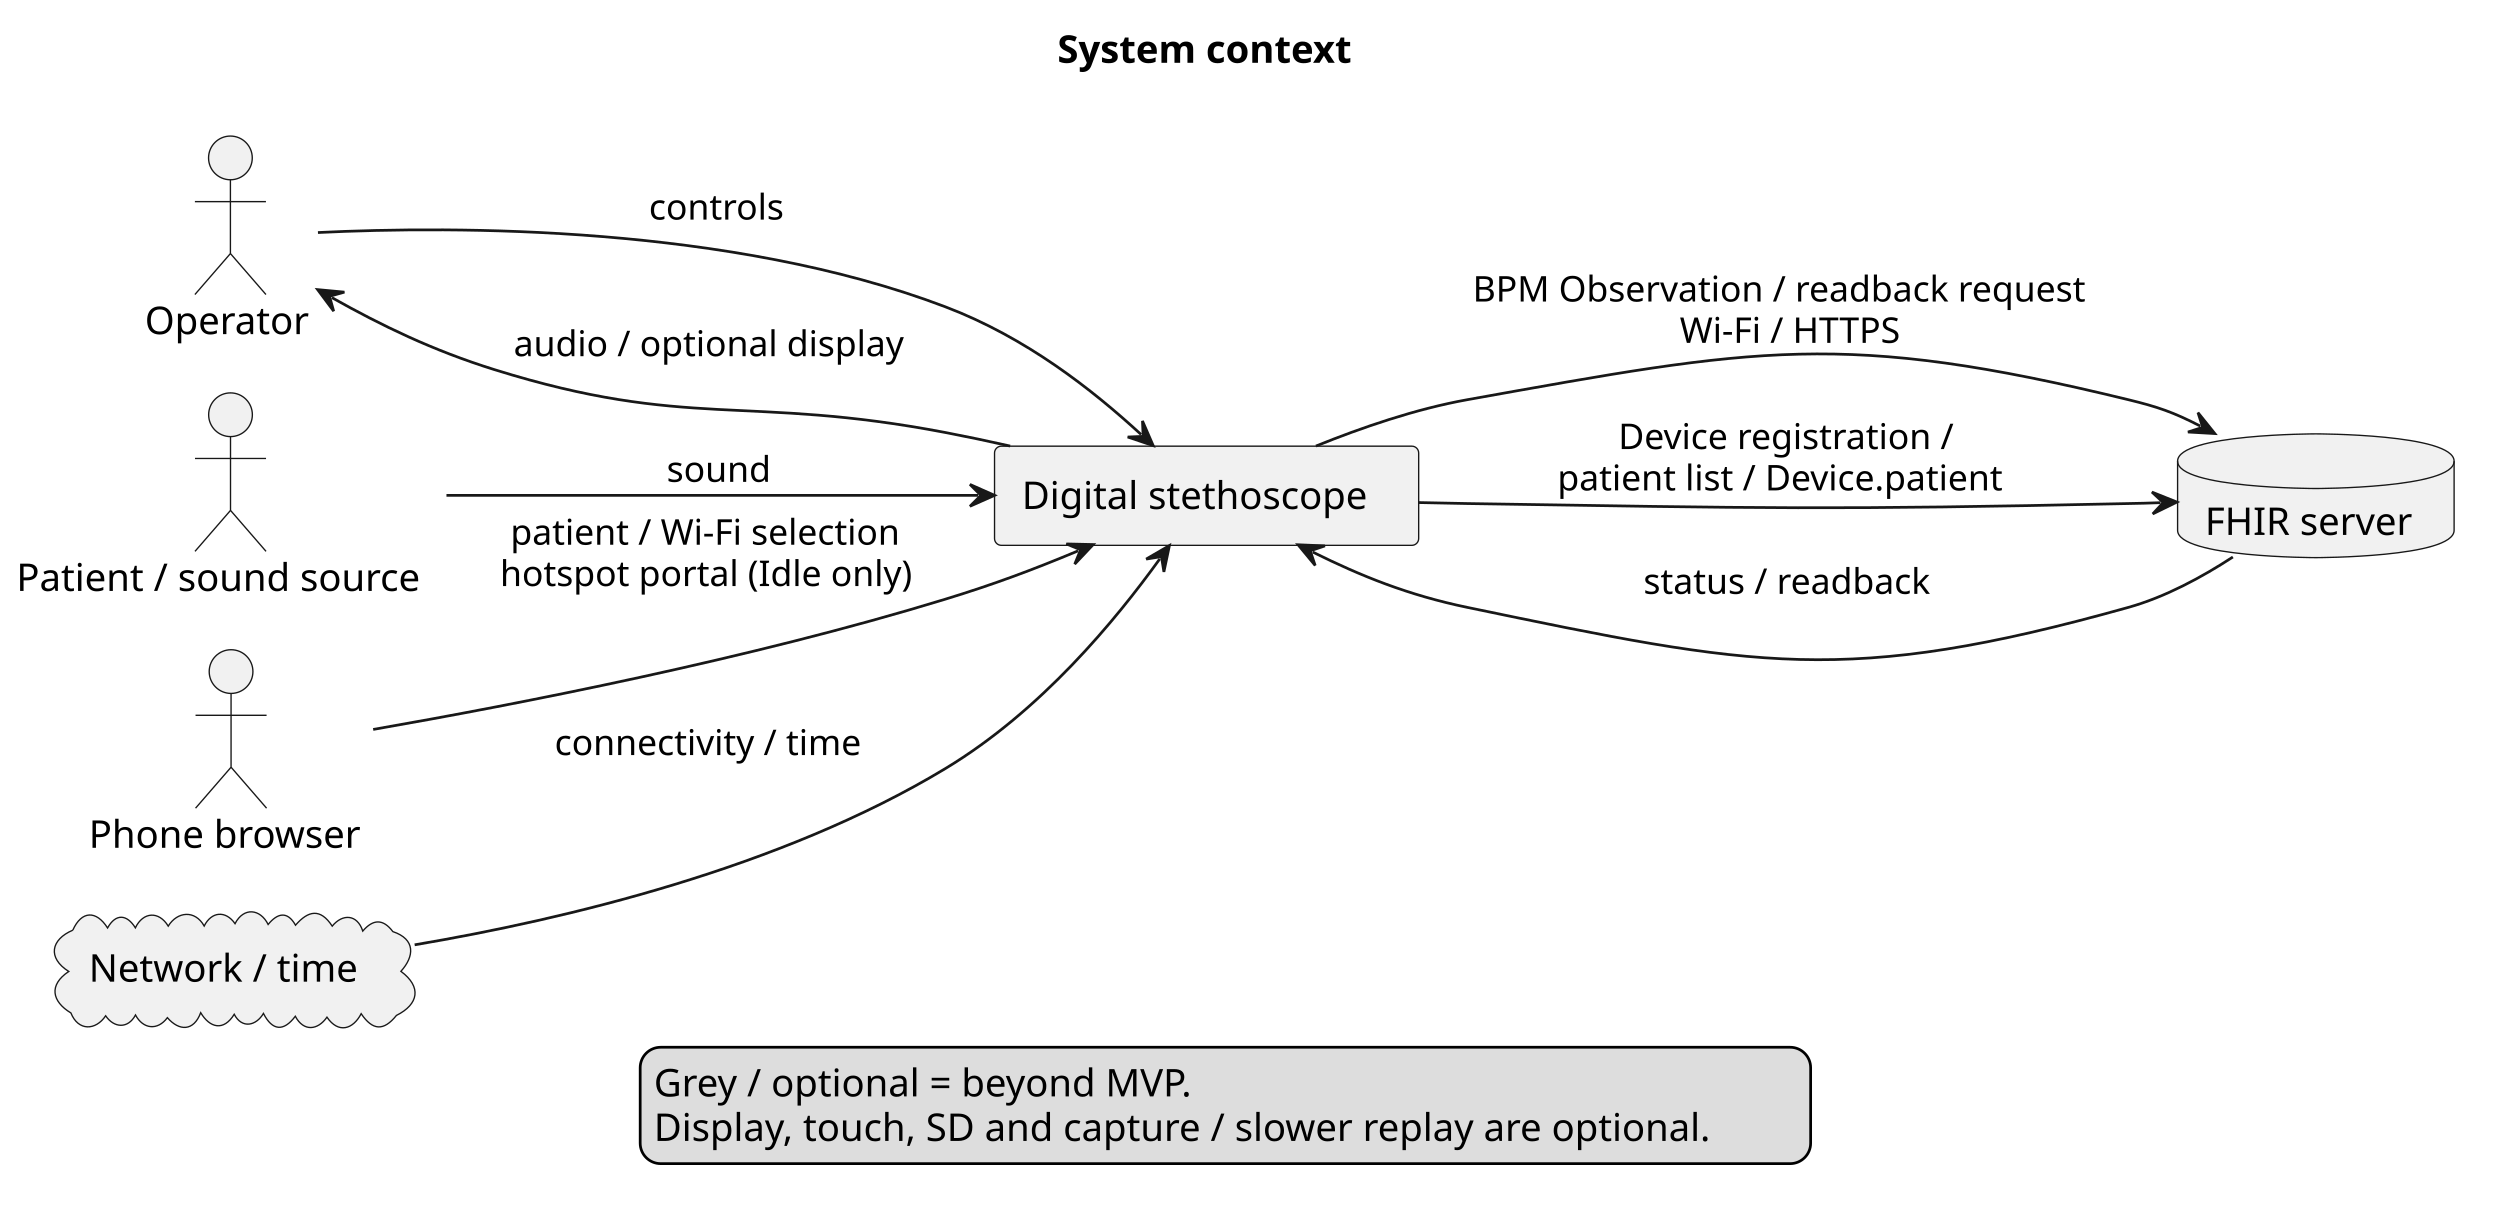
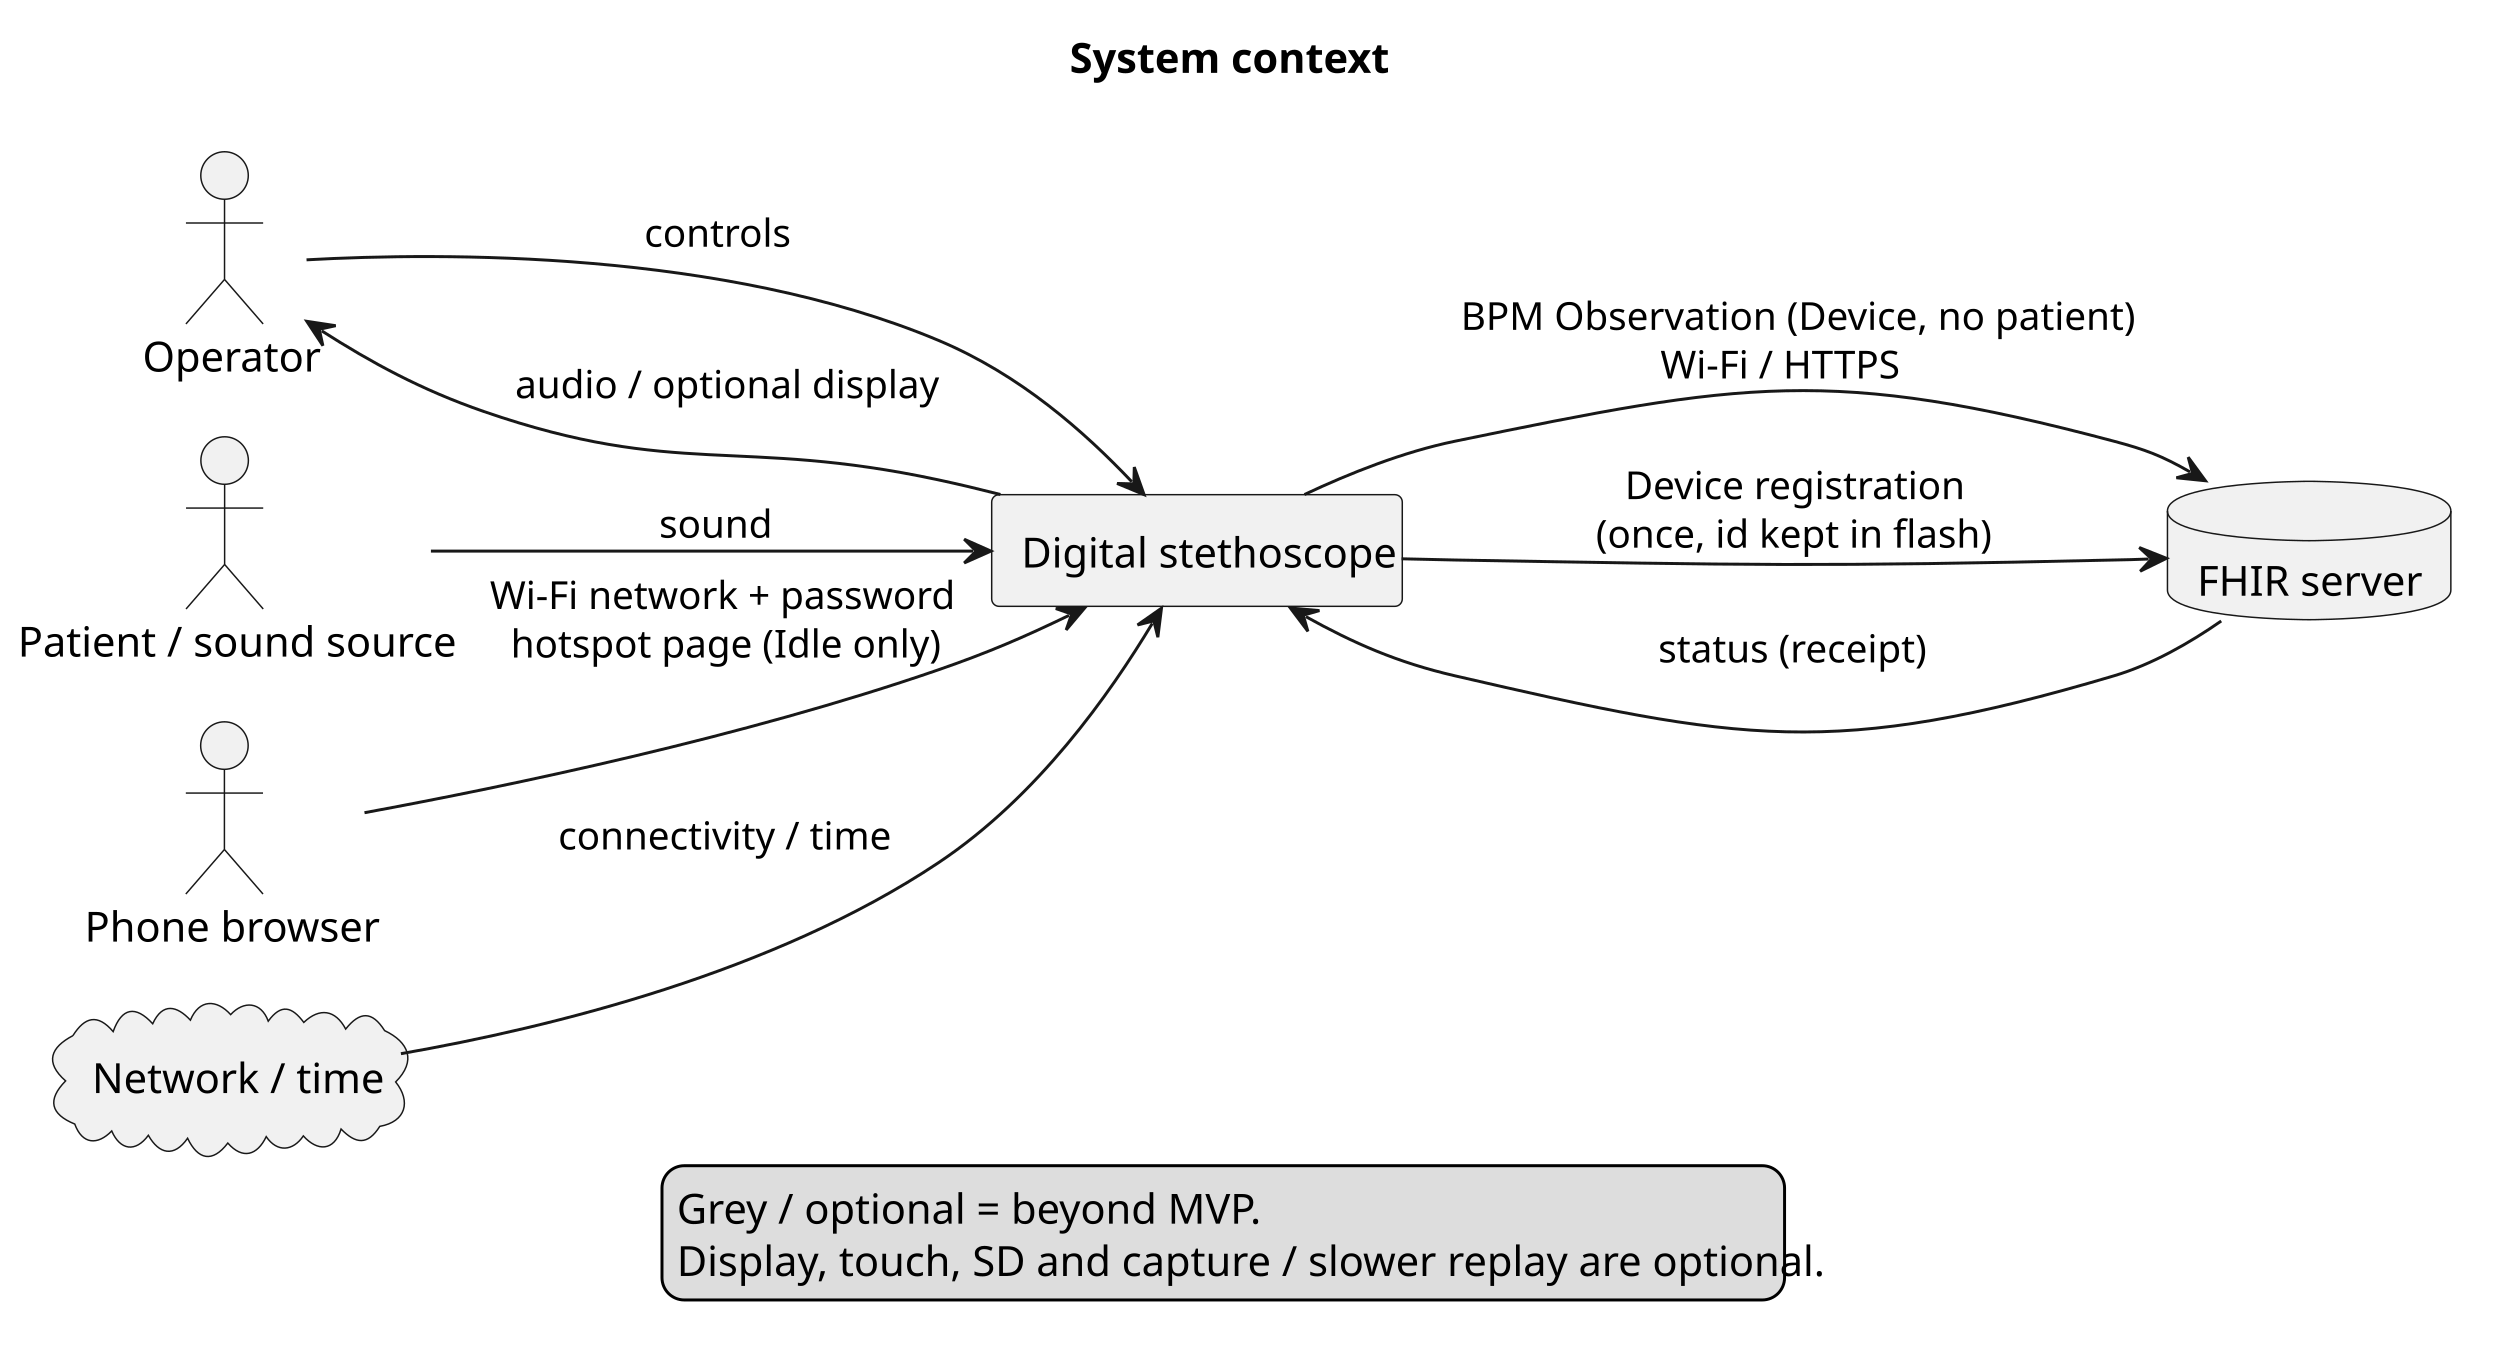
- <svg xmlns="http://www.w3.org/2000/svg" contentStyleType="text/css" data-diagram-type="DESCRIPTION" height="445px" preserveAspectRatio="none" style="width:915px;height:445px;background:#FFFFFF;" version="1.1" viewBox="0 0 915 445" width="915px" zoomAndPan="magnify">
+ <svg xmlns="http://www.w3.org/2000/svg" contentStyleType="text/css" data-diagram-type="DESCRIPTION" height="457px" preserveAspectRatio="none" style="width:842px;height:457px;background:#FFFFFF;" version="1.1" viewBox="0 0 842 457" width="842px" zoomAndPan="magnify">
  <defs />
  <g>
    <g class="title" data-source-line="15">
-       <text fill="#000000" font-family="sans-serif" font-size="14" font-weight="bold" lengthAdjust="spacing" textLength="122.985" x="387.007" y="22.995">System context</text>
+       <text fill="#000000" font-family="sans-serif" font-size="14" font-weight="bold" lengthAdjust="spacing" textLength="103.482" x="360.259" y="24.533">System context</text>
    </g>
    <g class="entity" data-qualified-name="operator" data-source-line="17" id="ent0002">
-       <ellipse cx="84.332" cy="57.797" fill="#F1F1F1" rx="8" ry="8" style="stroke:#181818;stroke-width:0.5;" />
-       <path d="M84.332,65.797 L84.332,92.797 M71.332,73.797 L97.332,73.797 M84.332,92.797 L71.332,107.797 M84.332,92.797 L97.332,107.797" fill="none" style="stroke:#181818;stroke-width:0.5;" />
-       <text fill="#000000" font-family="sans-serif" font-size="14" lengthAdjust="spacing" textLength="62.665" x="53" y="122.292">Operator</text>
+       <ellipse cx="75.624" cy="59.109" fill="#F1F1F1" rx="8" ry="8" style="stroke:#181818;stroke-width:0.5;" />
+       <path d="M75.624,67.109 L75.624,94.109 M62.624,75.109 L88.624,75.109 M75.624,94.109 L62.624,109.109 M75.624,94.109 L88.624,109.109" fill="none" style="stroke:#181818;stroke-width:0.5;" />
+       <text fill="#000000" font-family="sans-serif" font-size="14" lengthAdjust="spacing" textLength="55.248" x="48" y="125.143">Operator</text>
    </g>
    <g class="entity" data-qualified-name="source" data-source-line="18" id="ent0003">
-       <ellipse cx="84.367" cy="151.797" fill="#F1F1F1" rx="8" ry="8" style="stroke:#181818;stroke-width:0.5;" />
-       <path d="M84.367,159.797 L84.367,186.797 M71.367,167.797 L97.367,167.797 M84.367,186.797 L71.367,201.797 M84.367,186.797 L97.367,201.797" fill="none" style="stroke:#181818;stroke-width:0.5;" />
-       <text fill="#000000" font-family="sans-serif" font-size="14" lengthAdjust="spacing" textLength="156.734" x="6" y="216.292">Patient / sound source</text>
+       <ellipse cx="75.655" cy="155.109" fill="#F1F1F1" rx="8" ry="8" style="stroke:#181818;stroke-width:0.5;" />
+       <path d="M75.655,163.109 L75.655,190.109 M62.655,171.109 L88.655,171.109 M75.655,190.109 L62.655,205.109 M75.655,190.109 L88.655,205.109" fill="none" style="stroke:#181818;stroke-width:0.5;" />
+       <text fill="#000000" font-family="sans-serif" font-size="14" lengthAdjust="spacing" textLength="139.31" x="6" y="221.143">Patient / sound source</text>
    </g>
    <g class="entity" data-qualified-name="phone" data-source-line="19" id="ent0004">
-       <ellipse cx="84.569" cy="245.797" fill="#F1F1F1" rx="8" ry="8" style="stroke:#181818;stroke-width:0.5;" />
-       <path d="M84.569,253.797 L84.569,280.797 M71.569,261.797 L97.569,261.797 M84.569,280.797 L71.569,295.797 M84.569,280.797 L97.569,295.797" fill="none" style="stroke:#181818;stroke-width:0.5;" />
-       <text fill="#000000" font-family="sans-serif" font-size="14" lengthAdjust="spacing" textLength="104.139" x="32.5" y="310.292">Phone browser</text>
+       <ellipse cx="75.582" cy="251.109" fill="#F1F1F1" rx="8" ry="8" style="stroke:#181818;stroke-width:0.5;" />
+       <path d="M75.582,259.109 L75.582,286.109 M62.583,267.109 L88.582,267.109 M75.582,286.109 L62.583,301.109 M75.582,286.109 L88.582,301.109" fill="none" style="stroke:#181818;stroke-width:0.5;" />
+       <text fill="#000000" font-family="sans-serif" font-size="14" lengthAdjust="spacing" textLength="94.165" x="28.5" y="317.143">Phone browser</text>
    </g>
    <g class="entity" data-qualified-name="device" data-source-line="20" id="ent0005">
-       <rect fill="#F1F1F1" height="36.297" rx="2.5" ry="2.5" style="stroke:#181818;stroke-width:0.5;" width="155.235" x="364" y="163.297" />
-       <text fill="#000000" font-family="sans-serif" font-size="14" lengthAdjust="spacing" textLength="135.235" x="374" y="186.292">Digital stethoscope</text>
+       <rect fill="#F1F1F1" height="37.609" rx="2.5" ry="2.5" style="stroke:#181818;stroke-width:0.5;" width="138.289" x="334" y="166.609" />
+       <text fill="#000000" font-family="sans-serif" font-size="14" lengthAdjust="spacing" textLength="118.289" x="344" y="191.143">Digital stethoscope</text>
    </g>
    <g class="entity" data-qualified-name="fhir" data-source-line="21" id="ent0006">
-       <path d="M797,168.797 C797,158.797 847.602,158.797 847.602,158.797 C847.602,158.797 898.204,158.797 898.204,168.797 L898.204,194.094 C898.204,204.094 847.602,204.094 847.602,204.094 C847.602,204.094 797,204.094 797,194.094 L797,168.797" fill="#F1F1F1" style="stroke:#181818;stroke-width:0.5;" />
-       <path d="M797,168.797 C797,178.797 847.602,178.797 847.602,178.797 C847.602,178.797 898.204,178.797 898.204,168.797" fill="none" style="stroke:#181818;stroke-width:0.5;" />
-       <text fill="#000000" font-family="sans-serif" font-size="14" lengthAdjust="spacing" textLength="81.204" x="807" y="195.792">FHIR server</text>
+       <path d="M730,172.109 C730,162.109 777.724,162.109 777.724,162.109 C777.724,162.109 825.448,162.109 825.448,172.109 L825.448,198.719 C825.448,208.719 777.724,208.719 777.724,208.719 C777.724,208.719 730,208.719 730,198.719 L730,172.109" fill="#F1F1F1" style="stroke:#181818;stroke-width:0.5;" />
+       <path d="M730,172.109 C730,182.109 777.724,182.109 777.724,182.109 C777.724,182.109 825.448,182.109 825.448,172.109" fill="none" style="stroke:#181818;stroke-width:0.5;" />
+       <text fill="#000000" font-family="sans-serif" font-size="14" lengthAdjust="spacing" textLength="75.448" x="740" y="200.643">FHIR server</text>
    </g>
    <g class="entity" data-qualified-name="net" data-source-line="22" id="ent0007">
-       <path d="M26.64,340.452 C29.874,333.23 35.245,333.134 39.37,339.624 C42.409,334.208 46.462,334.637 49.545,339.58 C52.38,333.707 58.133,333.328 61.571,338.95 C64.906,333.573 71.364,332.925 74.731,338.914 C77.406,333.61 82.56,333.115 86.02,338.049 C89.216,331.915 95.239,332.585 98.141,338.349 C101.451,334.306 105.1,333.187 108.161,338.613 C112.834,333.241 117.228,332.308 121.593,338.957 C125.373,334.341 130.75,334.563 132.776,340.77 C136.534,336.361 140.194,336.202 143.788,340.966 C152.145,343.772 151.708,349.993 146.737,355.503 C154.414,361.188 153.272,367.572 145.096,371.646 C140.355,377.545 136.351,377.152 132.191,371.022 C129.184,376.777 123.877,378.406 119.666,372.293 C116.295,377.094 111.153,377.705 108.083,371.962 C103.755,377.703 99.674,377.272 96.417,370.927 C93.796,375.384 88.639,376.723 85.726,371.241 C81.812,377.553 76.804,376.233 73.457,370.658 C70.874,377.519 65.611,377.467 61.262,372.475 C57.648,377.319 52.372,376.664 49.594,371.501 C46.804,376.669 41.719,376.252 38.673,371.791 C34.987,377.249 28.63,377.443 25.949,370.739 C18.966,366.533 17.747,360.507 25.163,355.556 C17.28,350.587 18.598,343.864 26.64,340.452" fill="#F1F1F1" style="stroke:#181818;stroke-width:0.5;" />
-       <text fill="#000000" font-family="sans-serif" font-size="14" lengthAdjust="spacing" textLength="103.701" x="32.5" y="359.292">Network / time</text>
+       <path d="M24.553,348.808 C28.556,342.476 32.842,341.294 38.11,347.435 C41.026,339.326 45.655,338.498 51.428,344.793 C54.779,337.521 59.613,338.738 64.121,343.58 C67.137,336.404 72.963,336.516 77.682,341.714 C82.098,336.948 87.907,337.316 90.347,343.916 C94.739,337.93 98.333,339.034 102.319,344.346 C107.638,339.291 112.941,340.031 116.425,346.577 C121.21,340.622 125.266,340.385 129.537,347.109 C137.642,350.96 140.383,357.268 133.26,364.399 C138.512,370.981 136.724,377.801 127.916,379.362 C123.805,385.864 119.792,385.285 114.878,380.273 C112.517,387.878 106.858,387.826 102.163,382.584 C98.649,387.764 93.387,388.234 89.662,382.833 C86.637,389.133 81.748,390.67 76.725,384.99 C71.554,391.784 66.673,390.651 63.182,383.374 C58.613,389.936 53.561,388.739 49.965,382.379 C45.655,388.243 40.47,387.453 37.627,380.919 C32.867,385.809 27.716,385.512 25.177,378.58 C17.025,375.263 15.817,370.432 22.094,364.052 C14.928,357.773 17.111,352.73 24.553,348.808" fill="#F1F1F1" style="stroke:#181818;stroke-width:0.5;" />
+       <text fill="#000000" font-family="sans-serif" font-size="14" lengthAdjust="spacing" textLength="89.462" x="31" y="368.143">Network / time</text>
    </g>
    <g class="link" data-entity-1="ent0003" data-entity-2="ent0005" data-link-type="dependency" id="lnk8">
-       <polygon fill="#181818" points="363.996,181.297,354.996,177.297,358.996,181.297,354.996,185.297,363.996,181.297" style="stroke:#181818;stroke-width:1;" />
-       <path d="M163.406,181.297 C223.004,181.297 298.75,181.297 357.996,181.297" fill="none" style="stroke:#181818;stroke-width:1;" />
-       <text fill="#000000" font-family="sans-serif" font-size="13" lengthAdjust="spacing" textLength="39.457" x="244" y="176.364">sound</text>
+       <polygon fill="#181818" points="333.741,185.609,324.741,181.609,328.741,185.609,324.741,189.609,333.741,185.609" style="stroke:#181818;stroke-width:1;" />
+       <path d="M145.132,185.609 C200.622,185.609 272.351,185.609 327.741,185.609" fill="none" style="stroke:#181818;stroke-width:1;" />
+       <text fill="#000000" font-family="sans-serif" font-size="13" lengthAdjust="spacing" textLength="35.42" x="222" y="181.105">sound</text>
    </g>
    <g class="link" data-entity-1="ent0002" data-entity-2="ent0005" data-link-type="dependency" id="lnk9">
-       <polygon fill="#181818" points="422.067,163.09,418.144,154.056,418.384,159.708,412.733,159.949,422.067,163.09" style="stroke:#181818;stroke-width:1;" />
-       <path d="M116.368,85.109 C166.377,82.678 267.431,82.438 346,112.297 C375.623,123.555 399.815,142.656 417.648,159.032" fill="none" style="stroke:#181818;stroke-width:1;" />
-       <text fill="#000000" font-family="sans-serif" font-size="13" lengthAdjust="spacing" textLength="52.121" x="237.5" y="80.364">controls</text>
+       <polygon fill="#181818" points="385.327,166.595,382.027,157.315,381.883,162.97,376.228,162.826,385.327,166.595" style="stroke:#181818;stroke-width:1;" />
+       <path d="M103.24,87.51 C148.837,84.976 243.713,84.296 316,114.609 C343.675,126.215 365.231,145.445 381.194,162.245" fill="none" style="stroke:#181818;stroke-width:1;" />
+       <text fill="#000000" font-family="sans-serif" font-size="13" lengthAdjust="spacing" textLength="45.519" x="217" y="83.105">controls</text>
    </g>
    <g class="link" data-entity-1="ent0005" data-entity-2="ent0002" data-link-type="dependency" id="lnk10">
-       <polygon fill="#181818" points="116.243,105.996,122.129,113.893,120.602,108.446,126.048,106.919,116.243,105.996" style="stroke:#181818;stroke-width:1;" />
-       <path d="M369.716,163.256 C361.741,161.465 353.712,159.769 346,158.297 C273.271,144.413 251.689,157.328 181,135.297 C158.324,128.23 139.679,119.169 121.473,108.936" fill="none" style="stroke:#181818;stroke-width:1;" />
-       <text fill="#000000" font-family="sans-serif" font-size="13" lengthAdjust="spacing" textLength="151.645" x="188" y="130.364">audio / optional display</text>
+       <polygon fill="#181818" points="103.322,108.216,108.748,116.436,107.534,110.91,113.059,109.697,103.322,108.216" style="stroke:#181818;stroke-width:1;" />
+       <path d="M336.94,166.546 C329.902,164.756 322.821,163.068 316,161.609 C248.756,147.229 228.002,161.042 163,138.609 C141.79,131.29 124.87,122.002 108.376,111.449" fill="none" style="stroke:#181818;stroke-width:1;" />
+       <text fill="#000000" font-family="sans-serif" font-size="13" lengthAdjust="spacing" textLength="132.26" x="173.5" y="134.105">audio / optional display</text>
    </g>
    <g class="link" data-entity-1="ent0005" data-entity-2="ent0006" data-link-type="dependency" id="lnk11">
-       <polygon fill="#181818" points="810.622,158.686,804.454,151.008,806.178,156.396,800.789,158.119,810.622,158.686" style="stroke:#181818;stroke-width:1;" />
-       <path d="M481.625,163.257 C498.311,156.506 518.229,149.661 537,146.297 C642.869,127.321 674.506,120.817 779,146.297 C789.773,148.924 795.41,150.846 805.289,155.938" fill="none" style="stroke:#181818;stroke-width:1;" />
-       <text fill="#000000" font-family="sans-serif" font-size="13" lengthAdjust="spacing" textLength="238.202" x="539" y="110.364">BPM Observation / readback request</text>
-       <text fill="#000000" font-family="sans-serif" font-size="13" lengthAdjust="spacing" textLength="86.639" x="614.782" y="125.497">Wi-Fi / HTTPS</text>
+       <polygon fill="#181818" points="742.803,161.92,736.981,153.976,738.464,159.435,733.005,160.917,742.803,161.92" style="stroke:#181818;stroke-width:1;" />
+       <path d="M439.339,166.556 C454.481,159.422 472.648,152.184 490,148.609 C586.638,128.703 616.66,123.205 712,148.609 C722.603,151.435 728.069,153.481 737.597,158.938" fill="none" style="stroke:#181818;stroke-width:1;" />
+       <text fill="#000000" font-family="sans-serif" font-size="13" lengthAdjust="spacing" textLength="218.207" x="492" y="111.105">BPM Observation (Device, no patient)</text>
+       <text fill="#000000" font-family="sans-serif" font-size="13" lengthAdjust="spacing" textLength="83.764" x="559.222" y="127.456">Wi-Fi / HTTPS</text>
    </g>
    <g class="link" data-entity-1="ent0006" data-entity-2="ent0005" data-link-type="dependency" id="lnk12">
-       <polygon fill="#181818" points="475.077,199.377,481.357,206.964,479.555,201.602,484.917,199.8,475.077,199.377" style="stroke:#181818;stroke-width:1;" />
-       <path d="M817.229,203.864 C805.919,211.253 792.468,218.527 779,222.297 C675.425,251.288 642.311,244.158 537,222.297 C515.462,217.826 498.179,210.856 480.45,202.047" fill="none" style="stroke:#181818;stroke-width:1;" />
-       <text fill="#000000" font-family="sans-serif" font-size="13" lengthAdjust="spacing" textLength="113.045" x="601.5" y="217.364">status / readback</text>
+       <polygon fill="#181818" points="434.578,204.774,440.498,212.644,438.947,207.204,444.387,205.653,434.578,204.774" style="stroke:#181818;stroke-width:1;" />
+       <path d="M748.107,209.153 C737.454,216.566 724.81,223.806 712,227.609 C617.414,255.691 586.132,249.829 490,227.609 C470.573,223.119 455.706,216.527 439.821,207.69" fill="none" style="stroke:#181818;stroke-width:1;" />
+       <text fill="#000000" font-family="sans-serif" font-size="13" lengthAdjust="spacing" textLength="85.973" x="558.5" y="223.105">status (receipt)</text>
    </g>
    <g class="link" data-entity-1="ent0007" data-entity-2="ent0005" data-link-type="dependency" id="lnk13">
-       <polygon fill="#181818" points="428.012,199.669,419.501,204.625,425.086,203.723,425.987,209.308,428.012,199.669" style="stroke:#181818;stroke-width:1;" />
-       <path d="M151.761,345.805 C206.89,336.465 285.798,317.666 346,281.297 C381.166,260.052 408.224,227.078 424.5,204.534" fill="none" style="stroke:#181818;stroke-width:1;" />
-       <text fill="#000000" font-family="sans-serif" font-size="13" lengthAdjust="spacing" textLength="121.545" x="203" y="276.364">connectivity / time</text>
+       <polygon fill="#181818" points="391.189,204.841,383.115,210.481,388.606,209.122,389.965,214.613,391.189,204.841" style="stroke:#181818;stroke-width:1;" />
+       <path d="M135.027,354.881 C186.228,345.931 260.828,327.414 316,290.609 C349.715,268.118 373.849,233.589 388.09,209.978" fill="none" style="stroke:#181818;stroke-width:1;" />
+       <text fill="#000000" font-family="sans-serif" font-size="13" lengthAdjust="spacing" textLength="103.314" x="188" y="286.104">connectivity / time</text>
    </g>
    <g class="link" data-entity-1="ent0004" data-entity-2="ent0005" data-link-type="dependency" id="lnk14">
-       <polygon fill="#181818" points="400.113,199.303,390.267,199.08,395.499,201.23,393.35,206.462,400.113,199.303" style="stroke:#181818;stroke-width:1;" />
-       <path d="M136.581,266.977 C189.585,257.728 274.564,241.163 346,219.297 C364.092,213.759 378.033,208.524 394.577,201.615" fill="none" style="stroke:#181818;stroke-width:1;" />
-       <text fill="#000000" font-family="sans-serif" font-size="13" lengthAdjust="spacing" textLength="153.715" x="186.805" y="199.364">patient / Wi-Fi selection</text>
-       <text fill="#000000" font-family="sans-serif" font-size="13" lengthAdjust="spacing" textLength="161.326" x="183" y="214.497">hotspot portal (Idle only)</text>
+       <polygon fill="#181818" points="365.438,204.642,355.595,204.968,360.939,206.823,359.084,212.167,365.438,204.642" style="stroke:#181818;stroke-width:1;" />
+       <path d="M122.76,273.72 C171.588,264.719 250.411,248.26 316,225.609 C332.654,219.858 345.011,214.544 360.039,207.259" fill="none" style="stroke:#181818;stroke-width:1;" />
+       <text fill="#000000" font-family="sans-serif" font-size="13" lengthAdjust="spacing" textLength="149.9" x="165" y="205.105">Wi-Fi network + password</text>
+       <text fill="#000000" font-family="sans-serif" font-size="13" lengthAdjust="spacing" textLength="135.865" x="172.017" y="221.456">hotspot page (Idle only)</text>
    </g>
    <g class="link" data-entity-1="ent0005" data-entity-2="ent0006" data-link-type="dependency" id="lnk15">
-       <polygon fill="#181818" points="796.744,183.759,787.602,180.095,791.747,183.944,787.898,188.09,796.744,183.759" style="stroke:#181818;stroke-width:1;" />
-       <path d="M519.085,183.934 C525.146,184.08 531.174,184.204 537,184.297 C644.542,186.004 671.471,186.685 779,184.297 C784.746,184.169 784.77,184.203 790.748,183.981" fill="none" style="stroke:#181818;stroke-width:1;" />
-       <text fill="#000000" font-family="sans-serif" font-size="13" lengthAdjust="spacing" textLength="132.393" x="592.296" y="164.364">Device registration /</text>
-       <text fill="#000000" font-family="sans-serif" font-size="13" lengthAdjust="spacing" textLength="176.985" x="570" y="179.497">patient list / Device.patient</text>
+       <polygon fill="#181818" points="729.655,188.044,720.505,184.401,724.659,188.24,720.819,192.394,729.655,188.044" style="stroke:#181818;stroke-width:1;" />
+       <path d="M472.063,188.203 C478.128,188.368 484.174,188.508 490,188.609 C588.652,190.329 613.36,190.902 712,188.609 C717.716,188.476 717.718,188.513 723.66,188.28" fill="none" style="stroke:#181818;stroke-width:1;" />
+       <text fill="#000000" font-family="sans-serif" font-size="13" lengthAdjust="spacing" textLength="107.656" x="547.26" y="168.105">Device registration</text>
+       <text fill="#000000" font-family="sans-serif" font-size="13" lengthAdjust="spacing" textLength="127.175" x="537.5" y="184.456">(once, id kept in flash)</text>
    </g>
    <g class="legend" data-source-line="31">
-       <rect fill="#DDDDDD" height="42.594" rx="7.5" ry="7.5" style="stroke:#000000;stroke-width:1;" width="428.387" x="234.307" y="383.297" />
-       <text fill="#000000" font-family="sans-serif" font-size="14" lengthAdjust="spacing" textLength="215.599" x="239.307" y="401.292">Grey / optional = beyond MVP.</text>
-       <text fill="#000000" font-family="sans-serif" font-size="14" lengthAdjust="spacing" textLength="418.387" x="239.307" y="417.589">Display, touch, SD and capture / slower replay are optional.</text>
+       <rect fill="#DDDDDD" height="45.219" rx="7.5" ry="7.5" style="stroke:#000000;stroke-width:1;" width="378.081" x="222.959" y="392.609" />
+       <text fill="#000000" font-family="sans-serif" font-size="14" lengthAdjust="spacing" textLength="191.051" x="227.959" y="412.143">Grey / optional = beyond MVP.</text>
+       <text fill="#000000" font-family="sans-serif" font-size="14" lengthAdjust="spacing" textLength="368.081" x="227.959" y="429.752">Display, touch, SD and capture / slower replay are optional.</text>
    </g>
  </g>
</svg>
